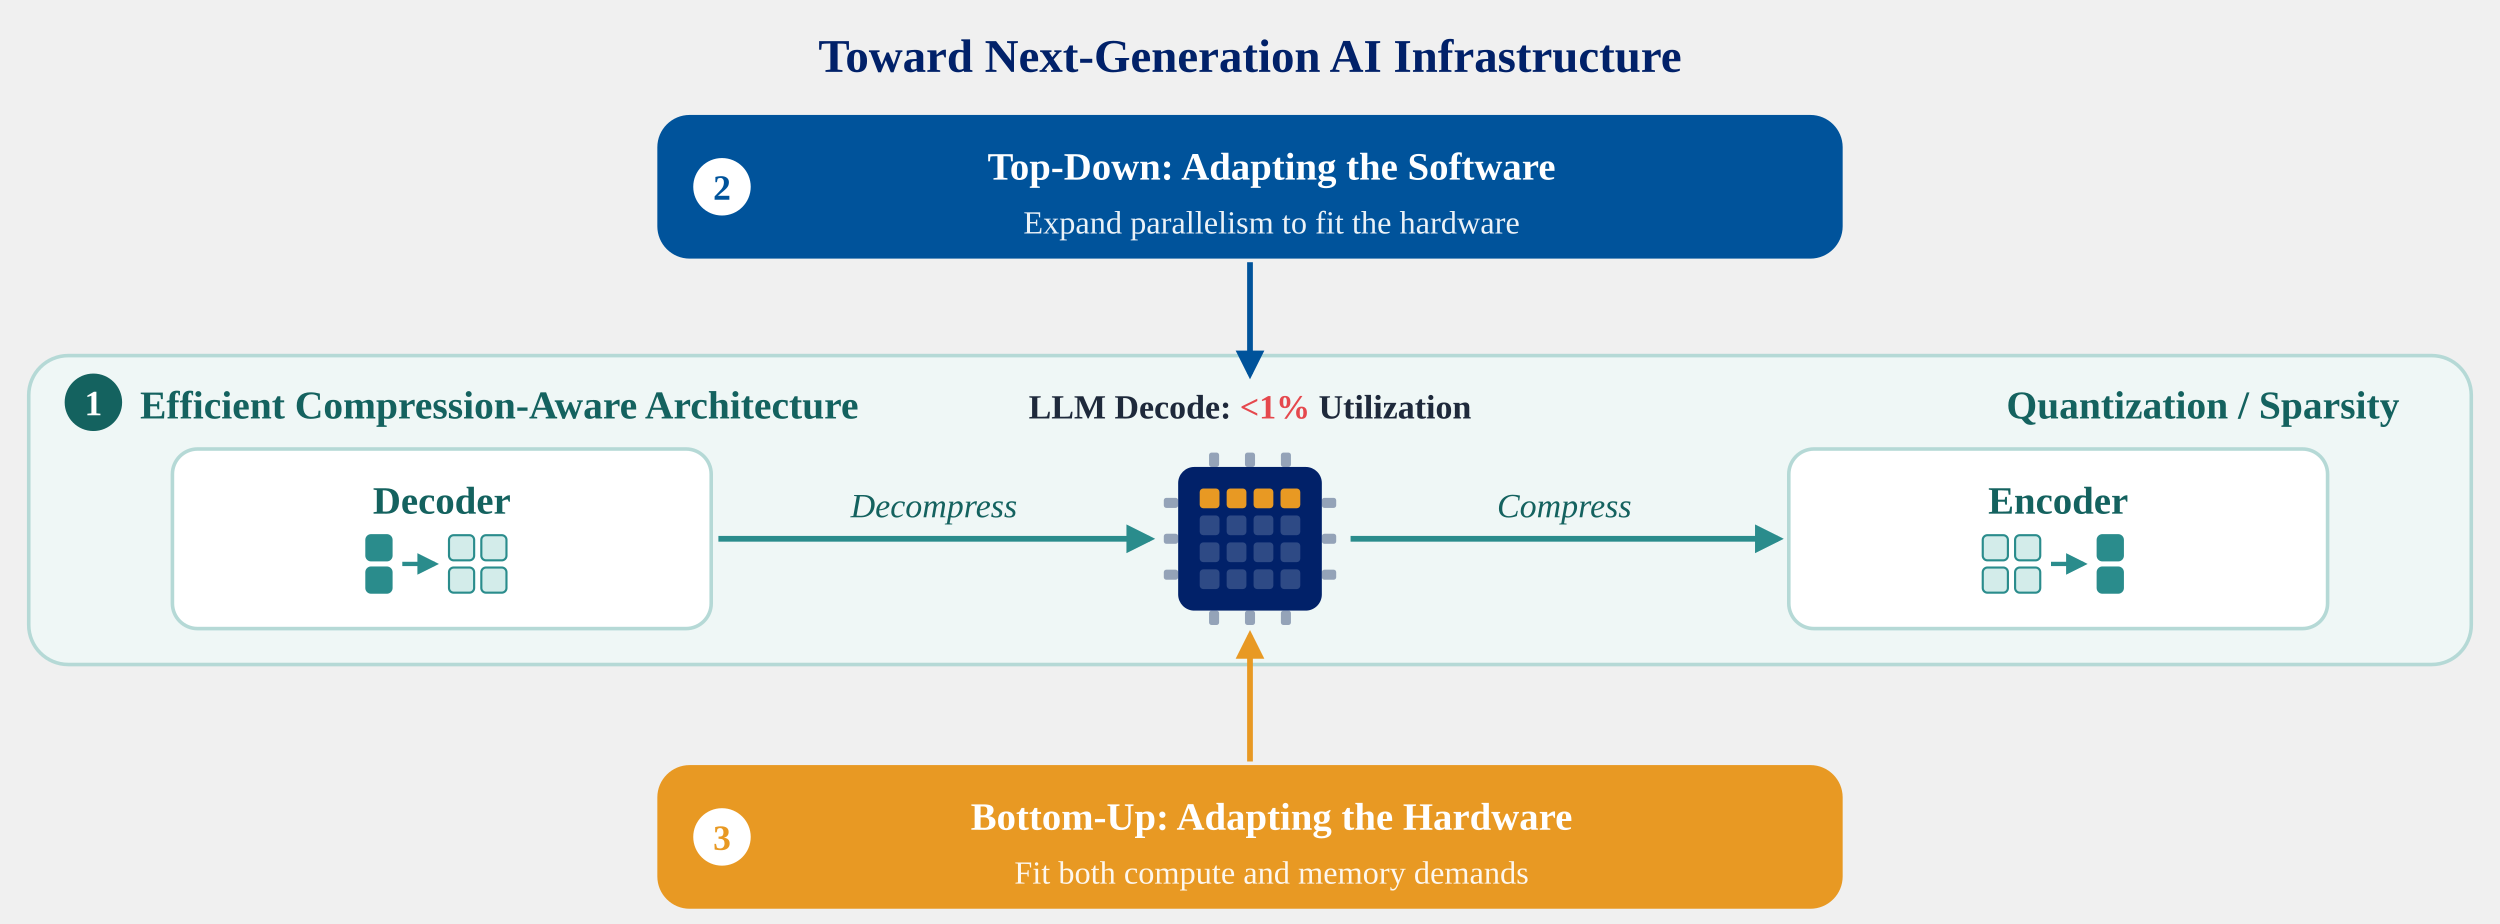
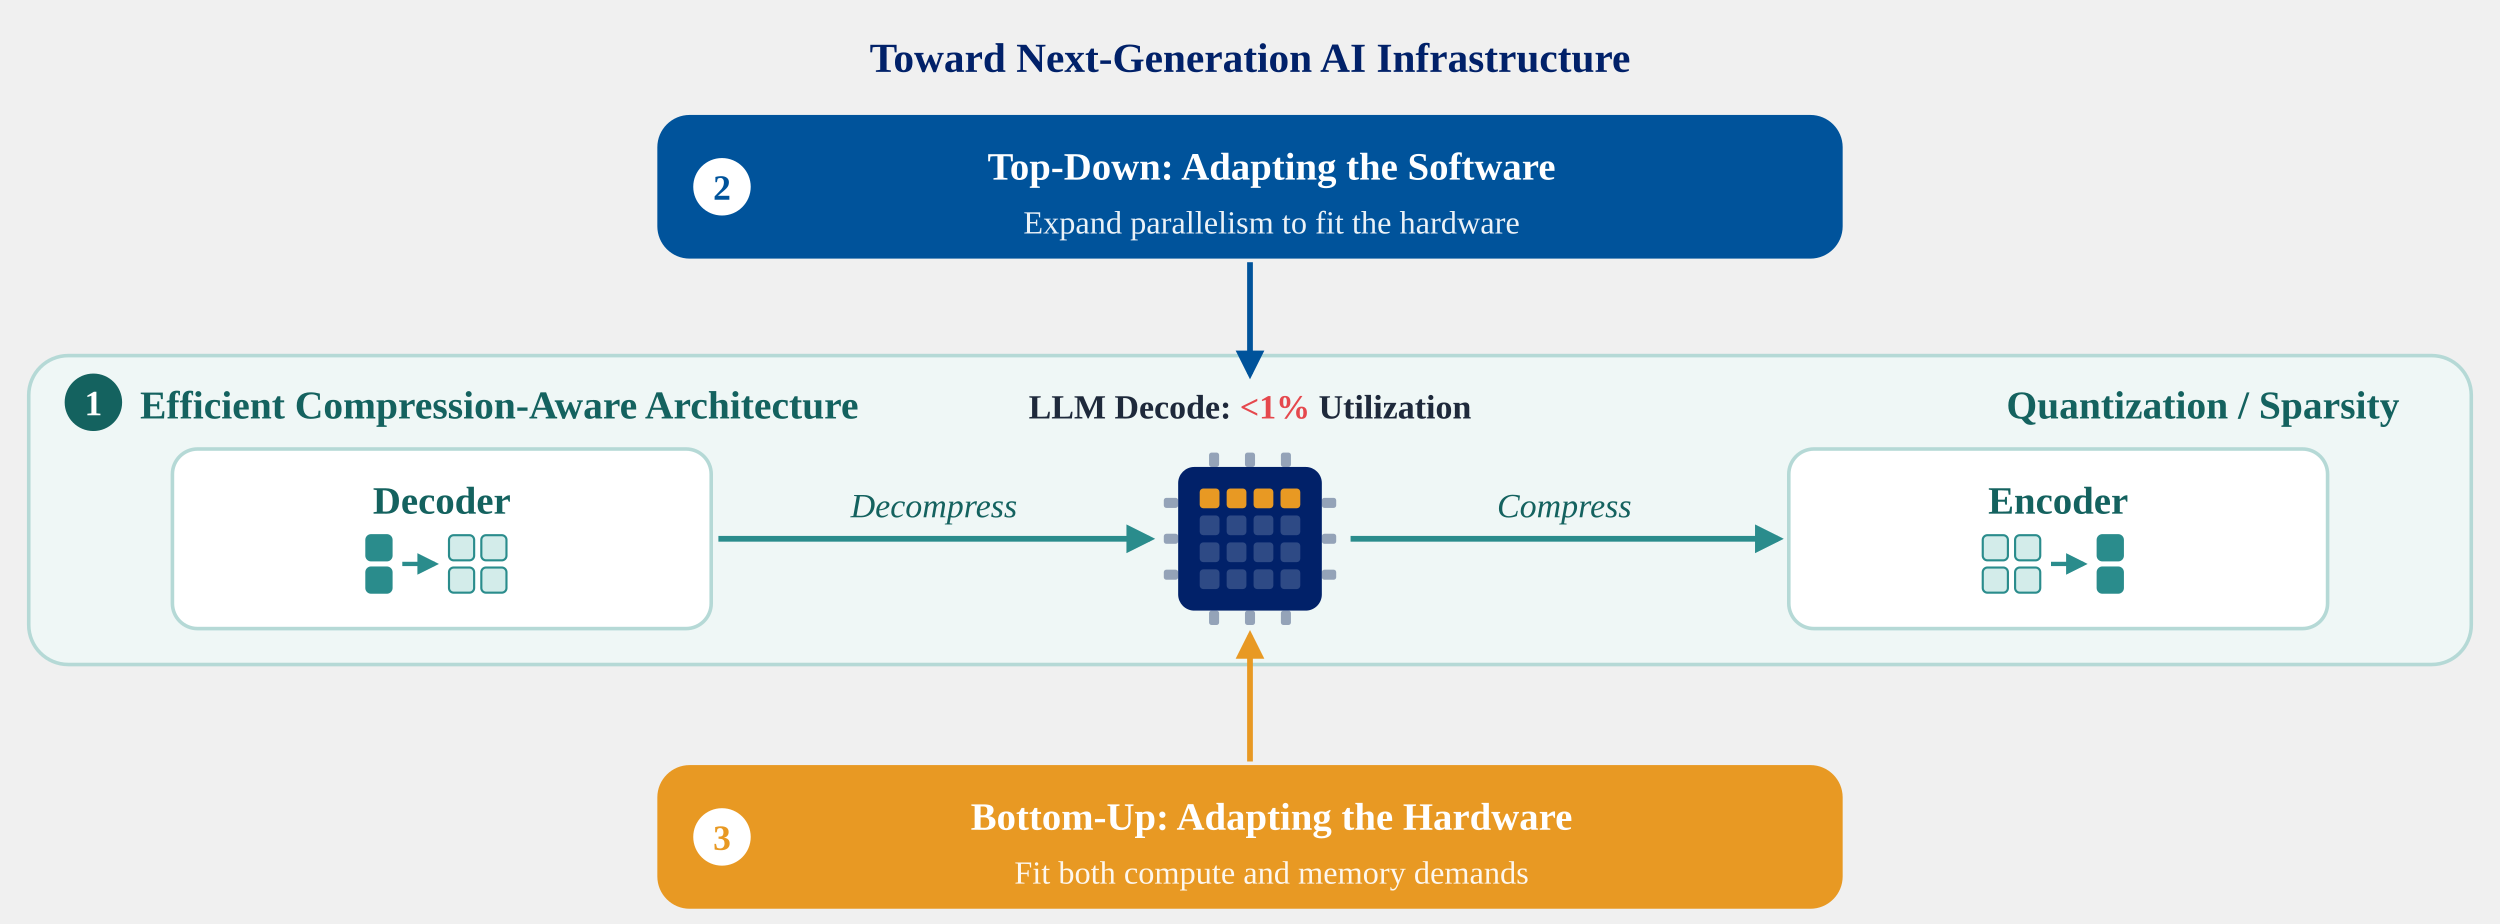
<svg xmlns="http://www.w3.org/2000/svg" viewBox="52 0 696 257" style="width:100%;height:auto;display:block;font-family:inherit" role="img" aria-label="Research overview: Toward Next-Generation AI Infrastructure">
  <defs>
    <marker id="m1" viewBox="0 0 10 10" refX="8" refY="5" markerWidth="5" markerHeight="5" orient="auto">
      <path d="M0,0 L10,5 L0,10 z" fill="#2A8C8C" />
    </marker>
    <marker id="m2" viewBox="0 0 10 10" refX="8" refY="5" markerWidth="5" markerHeight="5" orient="auto">
      <path d="M0,0 L10,5 L0,10 z" fill="#00539B" />
    </marker>
    <marker id="m3" viewBox="0 0 10 10" refX="8" refY="5" markerWidth="5" markerHeight="5" orient="auto">
      <path d="M0,0 L10,5 L0,10 z" fill="#E89923" />
    </marker>
  </defs>
-   <text x="400.0" y="20" text-anchor="middle" font-size="13.05" font-weight="700" fill="#012169">Toward Next-Generation AI Infrastructure</text>
+   <text x="400.0" y="20" text-anchor="middle" font-size="11.5" font-weight="700" fill="#012169">Toward Next-Generation AI Infrastructure</text>
  <g transform="translate(0,28)">
    <rect x="60" y="71" width="680" height="86" rx="11" fill="#EFF7F6" stroke="#B5D9D6" />
    <circle cx="78" cy="84" r="8" fill="#14625F" />
    <text x="78" y="87.6" text-anchor="middle" font-size="9.90" font-weight="700" fill="#fff">1</text>
    <text x="91" y="88.5" font-size="11" font-weight="700" fill="#14625F">Efficient Compression-Aware Architecture</text>
    <text x="720" y="88.5" text-anchor="end" font-size="11" font-weight="700" fill="#14625F">Quantization / Sparsity</text>
    <rect x="100" y="97.0" width="150" height="50" rx="7" fill="#FFFFFF" stroke="#B5D9D6" />
    <text x="175.0" y="115.0" text-anchor="middle" font-size="10.80" font-weight="700" fill="#14625F">Decoder</text>
    <rect x="154.0" y="121.0" width="7" height="7" rx="1.3" fill="#2A8C8C" stroke="#2A8C8C" stroke-width="0.6" />
    <rect x="154.0" y="130.0" width="7" height="7" rx="1.3" fill="#2A8C8C" stroke="#2A8C8C" stroke-width="0.6" />
    <path d="M164.0,129.0 L173.0,129.0" stroke="#2A8C8C" stroke-width="1.2" marker-end="url(#m1)" />
    <rect x="177.0" y="121.0" width="7" height="7" rx="1.3" fill="#D3ECEA" stroke="#2A8C8C" stroke-width="0.6" />
    <rect x="186.0" y="121.0" width="7" height="7" rx="1.3" fill="#D3ECEA" stroke="#2A8C8C" stroke-width="0.6" />
    <rect x="177.0" y="130.0" width="7" height="7" rx="1.3" fill="#D3ECEA" stroke="#2A8C8C" stroke-width="0.6" />
    <rect x="186.0" y="130.0" width="7" height="7" rx="1.3" fill="#D3ECEA" stroke="#2A8C8C" stroke-width="0.6" />
    <rect x="550" y="97.0" width="150" height="50" rx="7" fill="#FFFFFF" stroke="#B5D9D6" />
    <text x="625.0" y="115.0" text-anchor="middle" font-size="10.80" font-weight="700" fill="#14625F">Encoder</text>
    <rect x="604.0" y="121.0" width="7" height="7" rx="1.3" fill="#D3ECEA" stroke="#2A8C8C" stroke-width="0.6" />
    <rect x="613.0" y="121.0" width="7" height="7" rx="1.3" fill="#D3ECEA" stroke="#2A8C8C" stroke-width="0.6" />
    <rect x="604.0" y="130.0" width="7" height="7" rx="1.3" fill="#D3ECEA" stroke="#2A8C8C" stroke-width="0.6" />
    <rect x="613.0" y="130.0" width="7" height="7" rx="1.3" fill="#D3ECEA" stroke="#2A8C8C" stroke-width="0.6" />
    <path d="M623.0,129.0 L632.0,129.0" stroke="#2A8C8C" stroke-width="1.2" marker-end="url(#m1)" />
    <rect x="636.0" y="121.0" width="7" height="7" rx="1.3" fill="#2A8C8C" stroke="#2A8C8C" stroke-width="0.6" />
    <rect x="636.0" y="130.0" width="7" height="7" rx="1.3" fill="#2A8C8C" stroke="#2A8C8C" stroke-width="0.6" />
    <line x1="252" y1="122" x2="372.0" y2="122" stroke="#2A8C8C" stroke-width="1.6" marker-end="url(#m1)" />
    <text x="312.0" y="116" text-anchor="middle" font-size="9.45" font-style="italic" fill="#14625F">Decompress</text>
    <line x1="428.0" y1="122" x2="547" y2="122" stroke="#2A8C8C" stroke-width="1.6" marker-end="url(#m1)" />
    <text x="487.5" y="116" text-anchor="middle" font-size="9.45" font-style="italic" fill="#14625F">Compress</text>
    <g fill="#94A3B8">
      <rect x="388.6" y="98.0" width="2.8" height="4" rx="0.7" />
      <rect x="388.6" y="142.0" width="2.8" height="4" rx="0.7" />
      <rect x="376.0" y="110.6" width="4" height="2.8" rx="0.7" />
      <rect x="420.0" y="110.6" width="4" height="2.8" rx="0.7" />
      <rect x="398.6" y="98.0" width="2.8" height="4" rx="0.7" />
      <rect x="398.6" y="142.0" width="2.8" height="4" rx="0.7" />
      <rect x="376.0" y="120.6" width="4" height="2.8" rx="0.7" />
      <rect x="420.0" y="120.6" width="4" height="2.8" rx="0.7" />
      <rect x="408.6" y="98.0" width="2.8" height="4" rx="0.7" />
      <rect x="408.6" y="142.0" width="2.8" height="4" rx="0.7" />
      <rect x="376.0" y="130.6" width="4" height="2.8" rx="0.7" />
      <rect x="420.0" y="130.6" width="4" height="2.8" rx="0.7" />
    </g>
    <rect x="380.0" y="102.0" width="40" height="40" rx="4.5" fill="#012169" />
    <rect x="386.00" y="108.00" width="5.50" height="5.50" rx="1" fill="#E89923" />
    <rect x="393.50" y="108.00" width="5.50" height="5.50" rx="1" fill="#E89923" />
    <rect x="401.00" y="108.00" width="5.50" height="5.50" rx="1" fill="#E89923" />
    <rect x="408.50" y="108.00" width="5.50" height="5.50" rx="1" fill="#E89923" />
    <rect x="386.00" y="115.50" width="5.50" height="5.50" rx="1" fill="#2E4A85" />
    <rect x="393.50" y="115.50" width="5.50" height="5.50" rx="1" fill="#2E4A85" />
    <rect x="401.00" y="115.50" width="5.50" height="5.50" rx="1" fill="#2E4A85" />
    <rect x="408.50" y="115.50" width="5.50" height="5.50" rx="1" fill="#2E4A85" />
    <rect x="386.00" y="123.00" width="5.50" height="5.50" rx="1" fill="#2E4A85" />
    <rect x="393.50" y="123.00" width="5.50" height="5.50" rx="1" fill="#2E4A85" />
    <rect x="401.00" y="123.00" width="5.50" height="5.50" rx="1" fill="#2E4A85" />
    <rect x="408.50" y="123.00" width="5.50" height="5.50" rx="1" fill="#2E4A85" />
    <rect x="386.00" y="130.50" width="5.50" height="5.50" rx="1" fill="#2E4A85" />
    <rect x="393.50" y="130.50" width="5.50" height="5.50" rx="1" fill="#2E4A85" />
    <rect x="401.00" y="130.50" width="5.50" height="5.50" rx="1" fill="#2E4A85" />
    <rect x="408.50" y="130.50" width="5.50" height="5.50" rx="1" fill="#2E4A85" />
    <text x="400.0" y="88.5" text-anchor="middle" font-size="9.45" font-weight="600" fill="#1E293B">LLM Decode: <tspan font-weight="700" fill="#E5484D">&lt;1%</tspan> Utilization</text>
    <rect x="235.0" y="4" width="330" height="40" rx="9" fill="#00539B" />
    <circle cx="253.0" cy="24" r="8" fill="#fff" />
    <text x="253.0" y="27.6" text-anchor="middle" font-size="9.90" font-weight="700" fill="#00539B">2</text>
    <text x="406.0" y="22" text-anchor="middle" font-size="10.80" font-weight="700" fill="#FFFFFF">Top-Down: Adapting the Software</text>
    <text x="406.0" y="37" text-anchor="middle" font-size="9.00" fill="#FFFFFF" fill-opacity="0.92">Expand parallelism to fit the hardware</text>
    <line x1="400.0" y1="45" x2="400.0" y2="76.0" stroke="#00539B" stroke-width="1.6" marker-end="url(#m2)" />
    <line x1="400.0" y1="184" x2="400.0" y2="149.0" stroke="#E89923" stroke-width="1.6" marker-end="url(#m3)" />
    <rect x="235.0" y="185" width="330" height="40" rx="9" fill="#E89923" />
    <circle cx="253.0" cy="205" r="8" fill="#fff" />
    <text x="253.0" y="208.6" text-anchor="middle" font-size="9.90" font-weight="700" fill="#E89923">3</text>
    <text x="406.0" y="203" text-anchor="middle" font-size="10.80" font-weight="700" fill="#FFFFFF">Bottom-Up: Adapting the Hardware</text>
    <text x="406.0" y="218" text-anchor="middle" font-size="9.00" fill="#FFFFFF" fill-opacity="0.92">Fit both compute and memory demands</text>
  </g>
</svg>
